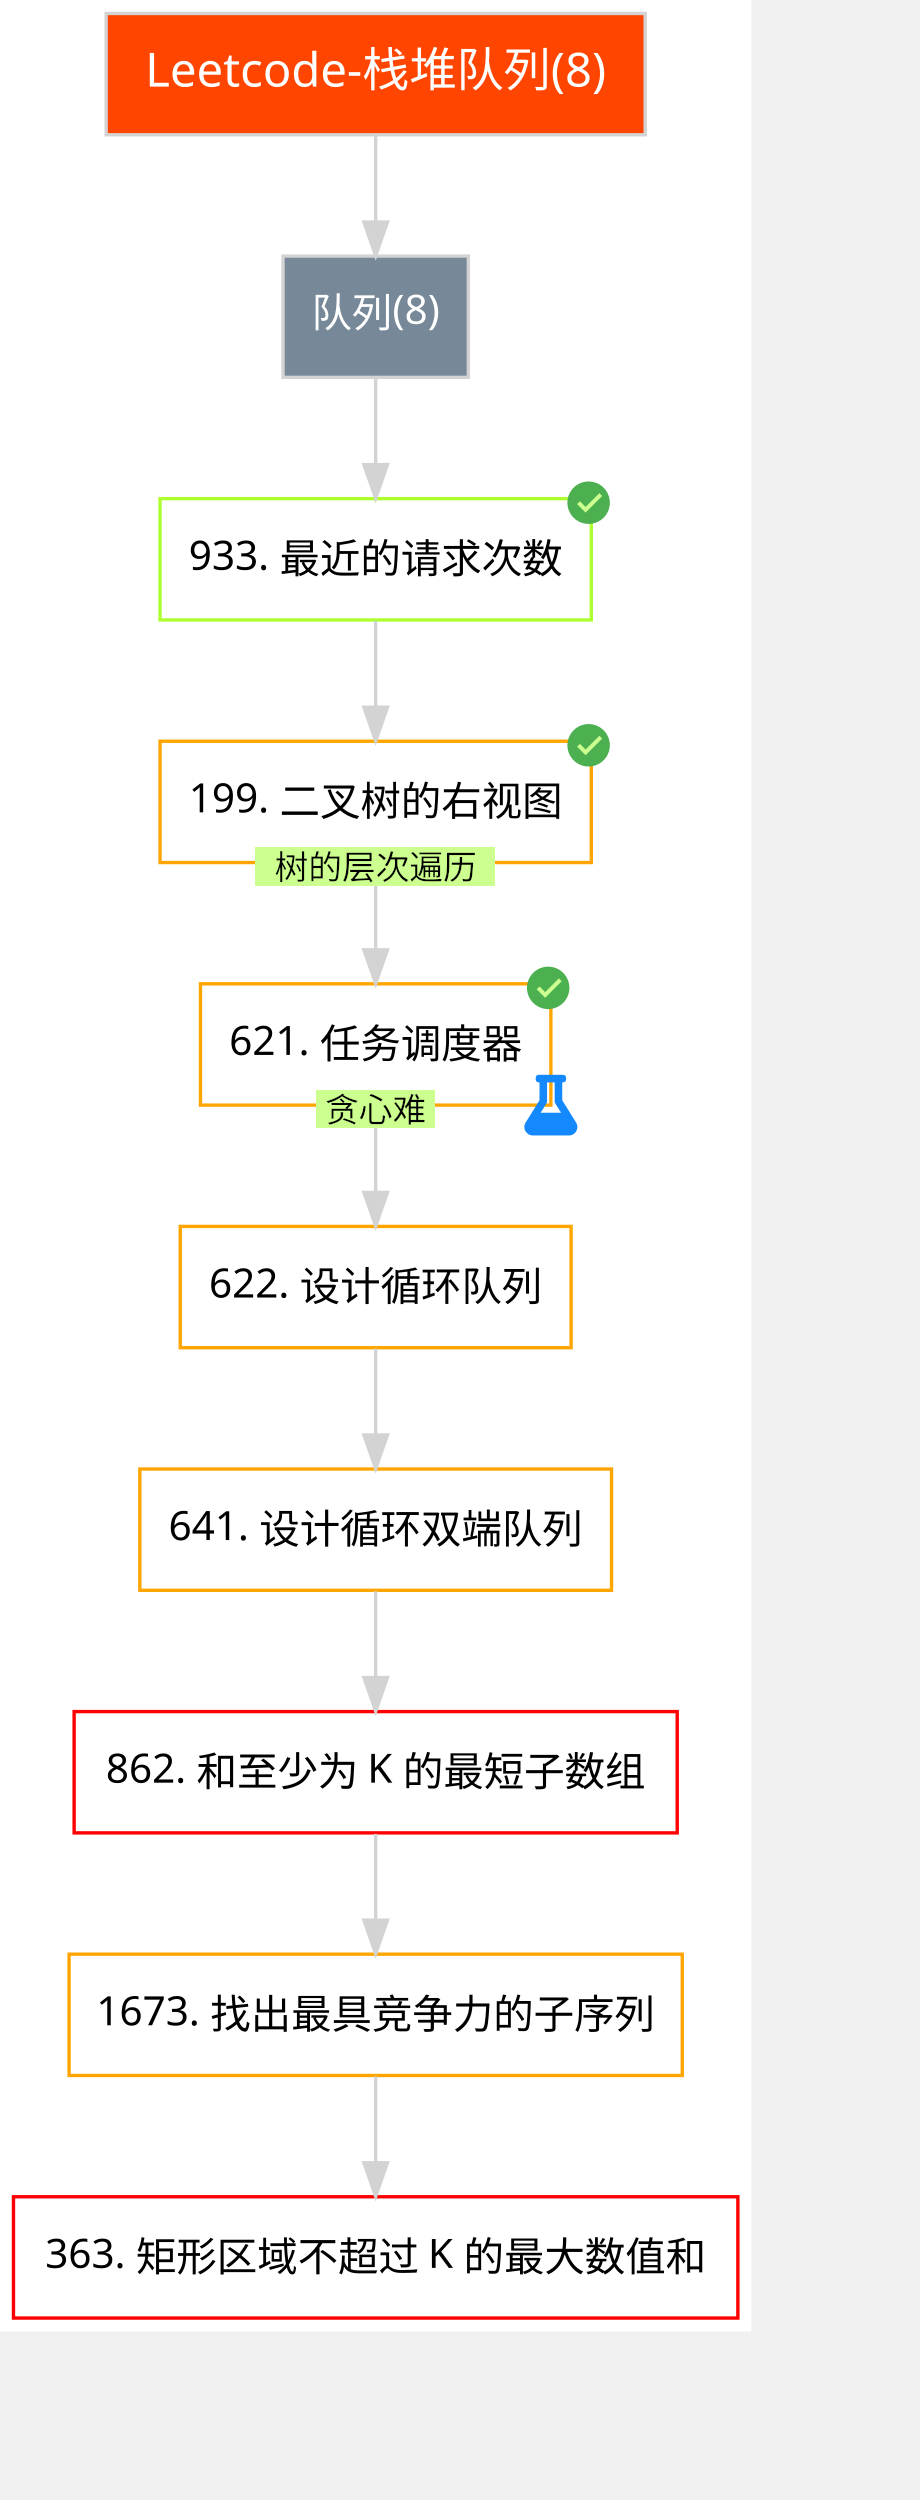
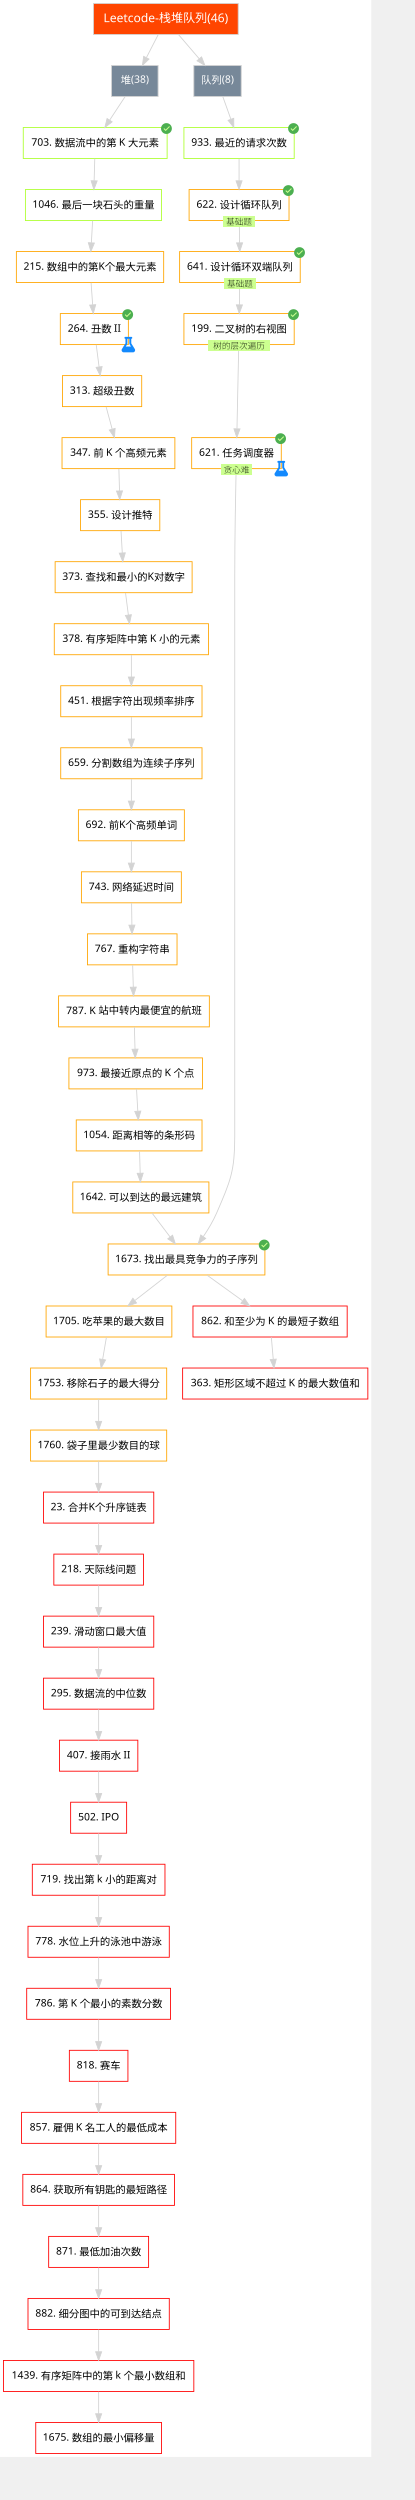
- <svg xmlns="http://www.w3.org/2000/svg" xmlns:xlink="http://www.w3.org/1999/xlink" height="742pt" viewBox="0.00 0.00 273.0 742.0" width="273pt">
-   <g class="graph" id="graph0" transform="scale(1 1) rotate(0) translate(4 688)">
-     <polygon fill="white" points="-4,4 -4,-688 219,-688 219,4 -4,4" stroke="transparent" />
+ <svg xmlns="http://www.w3.org/2000/svg" xmlns:xlink="http://www.w3.org/1999/xlink" height="2902pt" viewBox="0.00 0.00 481.0 2902.0" width="481pt">
+   <g class="graph" id="graph0" transform="scale(1 1) rotate(0) translate(4 2848)">
+     <polygon fill="white" points="-4,4 -4,-2848 427,-2848 427,4 -4,4" stroke="transparent" />
    <g class="node" id="node1">
      <g id="a_node1">
-         <a target="_parent" xlink:href="https://leetcode-cn.com/tag/" xlink:title="Leetcode-栈堆队列(8)">
-           <polygon fill="orangered" points="187.5,-684 27.5,-684 27.5,-648 187.5,-648 187.5,-684" stroke="lightgrey" />
-           <text fill="white" font-family="Microsoft YaHei" font-size="14.00" text-anchor="middle" x="107.5" y="-662.3">
-       Leetcode-栈堆队列(8)
+         <a target="_parent" xlink:href="https://leetcode-cn.com/tag/" xlink:title="Leetcode-栈堆队列(46)">
+           <polygon fill="orangered" points="272.5,-2844 104.5,-2844 104.5,-2808 272.5,-2808 272.5,-2844" stroke="lightgrey" />
+           <text fill="white" font-family="Microsoft YaHei" font-size="14.00" text-anchor="middle" x="188.5" y="-2822.3">
+       Leetcode-栈堆队列(46)
     </text>
        </a>
      </g>
    </g>
    <g class="node" id="node2">
-       <polygon fill="lightslategray" points="135,-612 80,-612 80,-576 135,-576 135,-612" stroke="lightgrey" />
-       <text fill="white" font-family="Microsoft YaHei" font-size="12.00" text-anchor="middle" x="107.5" y="-590.9">
+       <polygon fill="lightslategray" points="179.5,-2772 125.5,-2772 125.5,-2736 179.5,-2736 179.5,-2772" stroke="lightgrey" />
+       <text fill="white" font-family="Microsoft YaHei" font-size="12.00" text-anchor="middle" x="152.5" y="-2750.9">
+     堆(38)
+    </text>
+     </g>
+     <g class="edge" id="edge1">
+       <path d="M179.6,-2807.7C175.5,-2799.73 170.55,-2790.1 166.01,-2781.26" fill="none" stroke="lightgrey" />
+       <polygon fill="lightgrey" points="168.98,-2779.4 161.3,-2772.1 162.76,-2782.6 168.98,-2779.4" stroke="lightgrey" />
+     </g>
+     <g class="node" id="node41">
+       <polygon fill="lightslategray" points="276,-2772 221,-2772 221,-2736 276,-2736 276,-2772" stroke="lightgrey" />
+       <text fill="white" font-family="Microsoft YaHei" font-size="12.00" text-anchor="middle" x="248.5" y="-2750.9">
    队列(8)
   </text>
    </g>
-     <g class="edge" id="edge1">
-       <path d="M107.5,-647.7C107.5,-639.98 107.5,-630.71 107.5,-622.11" fill="none" stroke="lightgrey" />
-       <polygon fill="lightgrey" points="111,-622.1 107.5,-612.1 104,-622.1 111,-622.1" stroke="lightgrey" />
+     <g class="edge" id="edge40">
+       <path d="M203.33,-2807.7C210.52,-2799.3 219.3,-2789.07 227.19,-2779.86" fill="none" stroke="lightgrey" />
+       <polygon fill="lightgrey" points="229.99,-2781.97 233.84,-2772.1 224.67,-2777.42 229.99,-2781.97" stroke="lightgrey" />
    </g>
    <g class="node" id="node3">
      <g id="a_node3">
-         <a target="_parent" xlink:href="https://leetcode-cn.com/problems/number-of-recent-calls" xlink:title="933. 最近的请求次数">
-           <polygon fill="none" points="171.5,-540 43.5,-540 43.5,-504 171.5,-504 171.5,-540" stroke="greenyellow" />
-           <text font-family="Microsoft YaHei" font-size="12.00" text-anchor="middle" x="107.5" y="-518.9">
-       933. 最近的请求次数
-      </text>
-         </a>
-       </g>
-       <g transform="translate(163.5, -546.0) scale(0.3)">
+         <a target="_parent" xlink:href="https://leetcode-cn.com/problems/kth-largest-element-in-a-stream" xlink:title="703. 数据流中的第 K 大元素">
+           <polygon fill="none" points="190,-2700 23,-2700 23,-2664 190,-2664 190,-2700" stroke="greenyellow" />
+           <text font-family="Microsoft YaHei" font-size="12.00" text-anchor="middle" x="106.5" y="-2678.9">
+       703. 数据流中的第 K 大元素
+      </text>
+         </a>
+       </g>
+       <g transform="translate(182.0, -2706.0) scale(0.3)">
        <circle cx="24" cy="24" fill="#4caf50" r="21" />
        <polygon fill="#ccff90" points="34.6,14.6 21,28.2 15.4,22.6 12.6,25.4 21,33.8 37.4,17.4" />
      </g>
    </g>
    <g class="edge" id="edge2">
-       <path d="M107.5,-575.7C107.5,-567.98 107.5,-558.71 107.5,-550.11" fill="none" stroke="lightgrey" />
-       <polygon fill="lightgrey" points="111,-550.1 107.5,-540.1 104,-550.1 111,-550.1" stroke="lightgrey" />
+       <path d="M141.13,-2735.7C135.78,-2727.56 129.3,-2717.69 123.39,-2708.7" fill="none" stroke="lightgrey" />
+       <polygon fill="lightgrey" points="126.16,-2706.54 117.74,-2700.1 120.31,-2710.38 126.16,-2706.54" stroke="lightgrey" />
    </g>
    <g class="node" id="node4">
      <g id="a_node4">
-         <a target="_parent" xlink:href="https://leetcode-cn.com/problems/binary-tree-right-side-view" xlink:title="199. 二叉树的右视图">
-           <polygon fill="none" points="171.5,-468 43.5,-468 43.5,-432 171.5,-432 171.5,-468" stroke="orange" />
-           <text font-family="Microsoft YaHei" font-size="12.00" text-anchor="middle" x="107.5" y="-446.9">
-       199. 二叉树的右视图
-      </text>
-         </a>
-       </g>
-       <g transform="translate(163.5, -474.0) scale(0.3)">
+         <a target="_parent" xlink:href="https://leetcode-cn.com/problems/last-stone-weight" xlink:title="1046. 最后一块石头的重量">
+           <polygon fill="none" points="183.5,-2628 25.5,-2628 25.5,-2592 183.5,-2592 183.5,-2628" stroke="greenyellow" />
+           <text font-family="Microsoft YaHei" font-size="12.00" text-anchor="middle" x="104.5" y="-2606.9">
+       1046. 最后一块石头的重量
+      </text>
+         </a>
+       </g>
+     </g>
+     <g class="edge" id="edge3">
+       <path d="M106.01,-2663.7C105.79,-2655.98 105.52,-2646.71 105.27,-2638.11" fill="none" stroke="lightgrey" />
+       <polygon fill="lightgrey" points="108.77,-2638 104.99,-2628.1 101.78,-2638.2 108.77,-2638" stroke="lightgrey" />
+     </g>
+     <g class="node" id="node5">
+       <g id="a_node5">
+         <a target="_parent" xlink:href="https://leetcode-cn.com/problems/kth-largest-element-in-an-array" xlink:title="215. 数组中的第K个最大元素">
+           <polygon fill="none" points="186,-2556 15,-2556 15,-2520 186,-2520 186,-2556" stroke="orange" />
+           <text font-family="Microsoft YaHei" font-size="12.00" text-anchor="middle" x="100.5" y="-2534.9">
+       215. 数组中的第K个最大元素
+      </text>
+         </a>
+       </g>
+     </g>
+     <g class="edge" id="edge4">
+       <path d="M103.51,-2591.7C103.07,-2583.98 102.54,-2574.71 102.05,-2566.11" fill="none" stroke="lightgrey" />
+       <polygon fill="lightgrey" points="105.54,-2565.89 101.48,-2556.1 98.55,-2566.29 105.54,-2565.89" stroke="lightgrey" />
+     </g>
+     <g class="node" id="node6">
+       <g id="a_node6">
+         <a target="_parent" xlink:href="https://leetcode-cn.com/problems/ugly-number-ii" xlink:title="264. 丑数 II">
+           <polygon fill="none" points="145,-2484 66,-2484 66,-2448 145,-2448 145,-2484" stroke="orange" />
+           <text font-family="Microsoft YaHei" font-size="12.00" text-anchor="middle" x="105.5" y="-2462.9">
+       264. 丑数 II
+      </text>
+         </a>
+       </g>
+       <g transform="translate(137.0, -2490.0) scale(0.3)">
        <circle cx="24" cy="24" fill="#4caf50" r="21" />
        <polygon fill="#ccff90" points="34.6,14.6 21,28.2 15.4,22.6 12.6,25.4 21,33.8 37.4,17.4" />
      </g>
-     </g>
-     <g class="edge" id="edge3">
-       <path d="M107.5,-503.7C107.5,-495.98 107.5,-486.71 107.5,-478.11" fill="none" stroke="lightgrey" />
-       <polygon fill="lightgrey" points="111,-478.1 107.5,-468.1 104,-478.1 111,-478.1" stroke="lightgrey" />
-     </g>
-     <g class="node" id="node5">
-       <g id="a_node5">
-         <a target="_parent" xlink:href="https://leetcode-cn.com/problems/task-scheduler" xlink:title="621. 任务调度器">
-           <polygon fill="none" points="159.5,-396 55.5,-396 55.5,-360 159.5,-360 159.5,-396" stroke="orange" />
-           <text font-family="Microsoft YaHei" font-size="12.00" text-anchor="middle" x="107.5" y="-374.9">
-       621. 任务调度器
-      </text>
-         </a>
-       </g>
-       <g transform="translate(151.5, -402.0) scale(0.3)">
+       <g transform="translate(136.0, -2457.0)">
+         <symbol id="flask" viewBox="0 0 448 512">
+           <path d="M437.2 403.5L320 215V64h8c13.3 0 24-10.7 24-24V24c0-13.3-10.7-24-24-24H120c-13.3 0-24 10.7-24 24v16c0 13.3 10.7 24 24 24h8v151L10.8 403.5C-18.5 450.6 15.3 512 70.9 512h306.2c55.7 0 89.4-61.5 60.1-108.5zM137.9 320l48.2-77.6c3.7-5.2 5.8-11.6 5.8-18.4V64h64v160c0 6.9 2.2 13.2 5.8 18.4l48.2 77.6h-172z" fill="#1389fd" />
+         </symbol>
+         <a href="https://github.com/acm-clan/algorithm-stone/blob/main/user/leetcode/264.丑数-ii.md">
+           <use height="18" href="#flask" width="18" />
+         </a>
+       </g>
+     </g>
+     <g class="edge" id="edge5">
+       <path d="M101.74,-2519.7C102.29,-2511.98 102.95,-2502.71 103.56,-2494.11" fill="none" stroke="lightgrey" />
+       <polygon fill="lightgrey" points="107.06,-2494.33 104.28,-2484.1 100.07,-2493.83 107.06,-2494.33" stroke="lightgrey" />
+     </g>
+     <g class="node" id="node7">
+       <g id="a_node7">
+         <a target="_parent" xlink:href="https://leetcode-cn.com/problems/super-ugly-number" xlink:title="313. 超级丑数">
+           <polygon fill="none" points="160.5,-2412 68.5,-2412 68.5,-2376 160.5,-2376 160.5,-2412" stroke="orange" />
+           <text font-family="Microsoft YaHei" font-size="12.00" text-anchor="middle" x="114.5" y="-2390.9">
+       313. 超级丑数
+      </text>
+         </a>
+       </g>
+     </g>
+     <g class="edge" id="edge6">
+       <path d="M107.72,-2447.7C108.72,-2439.98 109.91,-2430.71 111.01,-2422.11" fill="none" stroke="lightgrey" />
+       <polygon fill="lightgrey" points="114.5,-2422.47 112.3,-2412.1 107.55,-2421.58 114.5,-2422.47" stroke="lightgrey" />
+     </g>
+     <g class="node" id="node8">
+       <g id="a_node8">
+         <a target="_parent" xlink:href="https://leetcode-cn.com/problems/top-k-frequent-elements" xlink:title="347. 前 K 个高频元素">
+           <polygon fill="none" points="199,-2340 68,-2340 68,-2304 199,-2304 199,-2340" stroke="orange" />
+           <text font-family="Microsoft YaHei" font-size="12.00" text-anchor="middle" x="133.5" y="-2318.9">
+       347. 前 K 个高频元素
+      </text>
+         </a>
+       </g>
+     </g>
+     <g class="edge" id="edge7">
+       <path d="M119.2,-2375.7C121.31,-2367.9 123.86,-2358.51 126.22,-2349.83" fill="none" stroke="lightgrey" />
+       <polygon fill="lightgrey" points="129.62,-2350.67 128.86,-2340.1 122.86,-2348.84 129.62,-2350.67" stroke="lightgrey" />
+     </g>
+     <g class="node" id="node9">
+       <g id="a_node9">
+         <a target="_parent" xlink:href="https://leetcode-cn.com/problems/design-twitter" xlink:title="355. 设计推特">
+           <polygon fill="none" points="181.5,-2268 89.5,-2268 89.5,-2232 181.5,-2232 181.5,-2268" stroke="orange" />
+           <text font-family="Microsoft YaHei" font-size="12.00" text-anchor="middle" x="135.5" y="-2246.9">
+       355. 设计推特
+      </text>
+         </a>
+       </g>
+     </g>
+     <g class="edge" id="edge8">
+       <path d="M133.99,-2303.7C134.21,-2295.98 134.48,-2286.71 134.73,-2278.11" fill="none" stroke="lightgrey" />
+       <polygon fill="lightgrey" points="138.22,-2278.2 135.01,-2268.1 131.23,-2278 138.22,-2278.2" stroke="lightgrey" />
+     </g>
+     <g class="node" id="node10">
+       <g id="a_node10">
+         <a target="_parent" xlink:href="https://leetcode-cn.com/problems/find-k-pairs-with-smallest-sums" xlink:title="373. 查找和最小的K对数字">
+           <polygon fill="none" points="219,-2196 60,-2196 60,-2160 219,-2160 219,-2196" stroke="orange" />
+           <text font-family="Microsoft YaHei" font-size="12.00" text-anchor="middle" x="139.5" y="-2174.9">
+       373. 查找和最小的K对数字
+      </text>
+         </a>
+       </g>
+     </g>
+     <g class="edge" id="edge9">
+       <path d="M136.49,-2231.7C136.93,-2223.98 137.46,-2214.71 137.95,-2206.11" fill="none" stroke="lightgrey" />
+       <polygon fill="lightgrey" points="141.45,-2206.29 138.52,-2196.1 134.46,-2205.89 141.45,-2206.29" stroke="lightgrey" />
+     </g>
+     <g class="node" id="node11">
+       <g id="a_node11">
+         <a target="_parent" xlink:href="https://leetcode-cn.com/problems/kth-smallest-element-in-a-sorted-matrix" xlink:title="378. 有序矩阵中第 K 小的元素">
+           <polygon fill="none" points="238,-2124 59,-2124 59,-2088 238,-2088 238,-2124" stroke="orange" />
+           <text font-family="Microsoft YaHei" font-size="12.00" text-anchor="middle" x="148.5" y="-2102.9">
+       378. 有序矩阵中第 K 小的元素
+      </text>
+         </a>
+       </g>
+     </g>
+     <g class="edge" id="edge10">
+       <path d="M141.72,-2159.7C142.72,-2151.98 143.91,-2142.71 145.01,-2134.11" fill="none" stroke="lightgrey" />
+       <polygon fill="lightgrey" points="148.5,-2134.47 146.3,-2124.1 141.55,-2133.58 148.5,-2134.47" stroke="lightgrey" />
+     </g>
+     <g class="node" id="node12">
+       <g id="a_node12">
+         <a target="_parent" xlink:href="https://leetcode-cn.com/problems/sort-characters-by-frequency" xlink:title="451. 根据字符出现频率排序">
+           <polygon fill="none" points="230.5,-2052 66.5,-2052 66.5,-2016 230.5,-2016 230.5,-2052" stroke="orange" />
+           <text font-family="Microsoft YaHei" font-size="12.00" text-anchor="middle" x="148.5" y="-2030.9">
+       451. 根据字符出现频率排序
+      </text>
+         </a>
+       </g>
+     </g>
+     <g class="edge" id="edge11">
+       <path d="M148.5,-2087.7C148.5,-2079.98 148.5,-2070.71 148.5,-2062.11" fill="none" stroke="lightgrey" />
+       <polygon fill="lightgrey" points="152,-2062.1 148.5,-2052.1 145,-2062.1 152,-2062.1" stroke="lightgrey" />
+     </g>
+     <g class="node" id="node13">
+       <g id="a_node13">
+         <a target="_parent" xlink:href="https://leetcode-cn.com/problems/split-array-into-consecutive-subsequences" xlink:title="659. 分割数组为连续子序列">
+           <polygon fill="none" points="230.5,-1980 66.5,-1980 66.5,-1944 230.5,-1944 230.5,-1980" stroke="orange" />
+           <text font-family="Microsoft YaHei" font-size="12.00" text-anchor="middle" x="148.5" y="-1958.9">
+       659. 分割数组为连续子序列
+      </text>
+         </a>
+       </g>
+     </g>
+     <g class="edge" id="edge12">
+       <path d="M148.5,-2015.7C148.5,-2007.98 148.5,-1998.71 148.5,-1990.11" fill="none" stroke="lightgrey" />
+       <polygon fill="lightgrey" points="152,-1990.1 148.5,-1980.1 145,-1990.1 152,-1990.1" stroke="lightgrey" />
+     </g>
+     <g class="node" id="node14">
+       <g id="a_node14">
+         <a target="_parent" xlink:href="https://leetcode-cn.com/problems/top-k-frequent-words" xlink:title="692. 前K个高频单词">
+           <polygon fill="none" points="210,-1908 87,-1908 87,-1872 210,-1872 210,-1908" stroke="orange" />
+           <text font-family="Microsoft YaHei" font-size="12.00" text-anchor="middle" x="148.5" y="-1886.9">
+       692. 前K个高频单词
+      </text>
+         </a>
+       </g>
+     </g>
+     <g class="edge" id="edge13">
+       <path d="M148.5,-1943.7C148.5,-1935.98 148.5,-1926.71 148.5,-1918.11" fill="none" stroke="lightgrey" />
+       <polygon fill="lightgrey" points="152,-1918.1 148.5,-1908.1 145,-1918.1 152,-1918.1" stroke="lightgrey" />
+     </g>
+     <g class="node" id="node15">
+       <g id="a_node15">
+         <a target="_parent" xlink:href="https://leetcode-cn.com/problems/network-delay-time" xlink:title="743. 网络延迟时间">
+           <polygon fill="none" points="206.5,-1836 90.5,-1836 90.5,-1800 206.5,-1800 206.5,-1836" stroke="orange" />
+           <text font-family="Microsoft YaHei" font-size="12.00" text-anchor="middle" x="148.5" y="-1814.9">
+       743. 网络延迟时间
+      </text>
+         </a>
+       </g>
+     </g>
+     <g class="edge" id="edge14">
+       <path d="M148.5,-1871.7C148.5,-1863.98 148.5,-1854.71 148.5,-1846.11" fill="none" stroke="lightgrey" />
+       <polygon fill="lightgrey" points="152,-1846.1 148.5,-1836.1 145,-1846.1 152,-1846.1" stroke="lightgrey" />
+     </g>
+     <g class="node" id="node16">
+       <g id="a_node16">
+         <a target="_parent" xlink:href="https://leetcode-cn.com/problems/reorganize-string" xlink:title="767. 重构字符串">
+           <polygon fill="none" points="201.5,-1764 97.5,-1764 97.5,-1728 201.5,-1728 201.5,-1764" stroke="orange" />
+           <text font-family="Microsoft YaHei" font-size="12.00" text-anchor="middle" x="149.5" y="-1742.9">
+       767. 重构字符串
+      </text>
+         </a>
+       </g>
+     </g>
+     <g class="edge" id="edge15">
+       <path d="M148.75,-1799.7C148.86,-1791.98 148.99,-1782.71 149.11,-1774.11" fill="none" stroke="lightgrey" />
+       <polygon fill="lightgrey" points="152.61,-1774.15 149.26,-1764.1 145.61,-1774.05 152.61,-1774.15" stroke="lightgrey" />
+     </g>
+     <g class="node" id="node17">
+       <g id="a_node17">
+         <a target="_parent" xlink:href="https://leetcode-cn.com/problems/cheapest-flights-within-k-stops" xlink:title="787. K 站中转内最便宜的航班">
+           <polygon fill="none" points="239,-1692 64,-1692 64,-1656 239,-1656 239,-1692" stroke="orange" />
+           <text font-family="Microsoft YaHei" font-size="12.00" text-anchor="middle" x="151.5" y="-1670.9">
+       787. K 站中转内最便宜的航班
+      </text>
+         </a>
+       </g>
+     </g>
+     <g class="edge" id="edge16">
+       <path d="M149.99,-1727.7C150.21,-1719.98 150.48,-1710.71 150.73,-1702.11" fill="none" stroke="lightgrey" />
+       <polygon fill="lightgrey" points="154.22,-1702.2 151.01,-1692.1 147.23,-1702 154.22,-1702.2" stroke="lightgrey" />
+     </g>
+     <g class="node" id="node18">
+       <g id="a_node18">
+         <a target="_parent" xlink:href="https://leetcode-cn.com/problems/k-closest-points-to-origin" xlink:title="973. 最接近原点的 K 个点">
+           <polygon fill="none" points="231,-1620 76,-1620 76,-1584 231,-1584 231,-1620" stroke="orange" />
+           <text font-family="Microsoft YaHei" font-size="12.00" text-anchor="middle" x="153.5" y="-1598.9">
+       973. 最接近原点的 K 个点
+      </text>
+         </a>
+       </g>
+     </g>
+     <g class="edge" id="edge17">
+       <path d="M151.99,-1655.7C152.21,-1647.98 152.48,-1638.71 152.73,-1630.11" fill="none" stroke="lightgrey" />
+       <polygon fill="lightgrey" points="156.22,-1630.2 153.01,-1620.1 149.23,-1630 156.22,-1630.2" stroke="lightgrey" />
+     </g>
+     <g class="node" id="node19">
+       <g id="a_node19">
+         <a target="_parent" xlink:href="https://leetcode-cn.com/problems/distant-barcodes" xlink:title="1054. 距离相等的条形码">
+           <polygon fill="none" points="230.5,-1548 84.5,-1548 84.5,-1512 230.5,-1512 230.5,-1548" stroke="orange" />
+           <text font-family="Microsoft YaHei" font-size="12.00" text-anchor="middle" x="157.5" y="-1526.9">
+       1054. 距离相等的条形码
+      </text>
+         </a>
+       </g>
+     </g>
+     <g class="edge" id="edge18">
+       <path d="M154.49,-1583.7C154.93,-1575.98 155.46,-1566.71 155.95,-1558.11" fill="none" stroke="lightgrey" />
+       <polygon fill="lightgrey" points="159.45,-1558.29 156.52,-1548.1 152.46,-1557.89 159.45,-1558.29" stroke="lightgrey" />
+     </g>
+     <g class="node" id="node20">
+       <g id="a_node20">
+         <a target="_parent" xlink:href="https://leetcode-cn.com/problems/furthest-building-you-can-reach" xlink:title="1642. 可以到达的最远建筑">
+           <polygon fill="none" points="238.5,-1476 80.5,-1476 80.5,-1440 238.5,-1440 238.5,-1476" stroke="orange" />
+           <text font-family="Microsoft YaHei" font-size="12.00" text-anchor="middle" x="159.5" y="-1454.9">
+       1642. 可以到达的最远建筑
+      </text>
+         </a>
+       </g>
+     </g>
+     <g class="edge" id="edge19">
+       <path d="M157.99,-1511.7C158.21,-1503.98 158.48,-1494.71 158.73,-1486.11" fill="none" stroke="lightgrey" />
+       <polygon fill="lightgrey" points="162.22,-1486.2 159.01,-1476.1 155.23,-1486 162.22,-1486.2" stroke="lightgrey" />
+     </g>
+     <g class="node" id="node21">
+       <g id="a_node21">
+         <a target="_parent" xlink:href="https://leetcode-cn.com/problems/find-the-most-competitive-subsequence" xlink:title="1673. 找出最具竞争力的子序列">
+           <polygon fill="none" points="303.5,-1404 121.5,-1404 121.5,-1368 303.5,-1368 303.5,-1404" stroke="orange" />
+           <text font-family="Microsoft YaHei" font-size="12.00" text-anchor="middle" x="212.5" y="-1382.9">
+       1673. 找出最具竞争力的子序列
+      </text>
+         </a>
+       </g>
+       <g transform="translate(295.5, -1410.0) scale(0.3)">
        <circle cx="24" cy="24" fill="#4caf50" r="21" />
        <polygon fill="#ccff90" points="34.6,14.6 21,28.2 15.4,22.6 12.6,25.4 21,33.8 37.4,17.4" />
      </g>
-       <g transform="translate(150.5, -369.0)">
+     </g>
+     <g class="edge" id="edge20">
+       <path d="M172.6,-1439.7C178.89,-1431.39 186.55,-1421.28 193.46,-1412.14" fill="none" stroke="lightgrey" />
+       <polygon fill="lightgrey" points="196.3,-1414.19 199.55,-1404.1 190.72,-1409.96 196.3,-1414.19" stroke="lightgrey" />
+     </g>
+     <g class="node" id="node22">
+       <g id="a_node22">
+         <a target="_parent" xlink:href="https://leetcode-cn.com/problems/maximum-number-of-eaten-apples" xlink:title="1705. 吃苹果的最大数目">
+           <polygon fill="none" points="195.5,-1332 49.5,-1332 49.5,-1296 195.5,-1296 195.5,-1332" stroke="orange" />
+           <text font-family="Microsoft YaHei" font-size="12.00" text-anchor="middle" x="122.5" y="-1310.9">
+       1705. 吃苹果的最大数目
+      </text>
+         </a>
+       </g>
+     </g>
+     <g class="edge" id="edge21">
+       <path d="M190.25,-1367.7C178.92,-1358.88 164.97,-1348.03 152.68,-1338.47" fill="none" stroke="lightgrey" />
+       <polygon fill="lightgrey" points="154.53,-1335.48 144.49,-1332.1 150.24,-1341.01 154.53,-1335.48" stroke="lightgrey" />
+     </g>
+     <g class="node" id="node47">
+       <g id="a_node47">
+         <a target="_parent" xlink:href="https://leetcode-cn.com/problems/shortest-subarray-with-sum-at-least-k" xlink:title="862. 和至少为 K 的最短子数组">
+           <polygon fill="none" points="399,-1332 220,-1332 220,-1296 399,-1296 399,-1332" stroke="red" />
+           <text font-family="Microsoft YaHei" font-size="12.00" text-anchor="middle" x="309.5" y="-1310.9">
+       862. 和至少为 K 的最短子数组
+      </text>
+         </a>
+       </g>
+     </g>
+     <g class="edge" id="edge47">
+       <path d="M236.48,-1367.7C248.81,-1358.8 264.02,-1347.82 277.35,-1338.2" fill="none" stroke="lightgrey" />
+       <polygon fill="lightgrey" points="279.74,-1340.79 285.8,-1332.1 275.64,-1335.12 279.74,-1340.79" stroke="lightgrey" />
+     </g>
+     <g class="node" id="node23">
+       <g id="a_node23">
+         <a target="_parent" xlink:href="https://leetcode-cn.com/problems/maximum-score-from-removing-stones" xlink:title="1753. 移除石子的最大得分">
+           <polygon fill="none" points="189.5,-1260 31.5,-1260 31.5,-1224 189.5,-1224 189.5,-1260" stroke="orange" />
+           <text font-family="Microsoft YaHei" font-size="12.00" text-anchor="middle" x="110.5" y="-1238.9">
+       1753. 移除石子的最大得分
+      </text>
+         </a>
+       </g>
+     </g>
+     <g class="edge" id="edge22">
+       <path d="M119.53,-1295.7C118.21,-1287.98 116.62,-1278.71 115.15,-1270.11" fill="none" stroke="lightgrey" />
+       <polygon fill="lightgrey" points="118.57,-1269.37 113.43,-1260.1 111.67,-1270.55 118.57,-1269.37" stroke="lightgrey" />
+     </g>
+     <g class="node" id="node24">
+       <g id="a_node24">
+         <a target="_parent" xlink:href="https://leetcode-cn.com/problems/minimum-limit-of-balls-in-a-bag" xlink:title="1760. 袋子里最少数目的球">
+           <polygon fill="none" points="189.5,-1188 31.5,-1188 31.5,-1152 189.5,-1152 189.5,-1188" stroke="orange" />
+           <text font-family="Microsoft YaHei" font-size="12.00" text-anchor="middle" x="110.5" y="-1166.9">
+       1760. 袋子里最少数目的球
+      </text>
+         </a>
+       </g>
+     </g>
+     <g class="edge" id="edge23">
+       <path d="M110.5,-1223.7C110.5,-1215.98 110.5,-1206.71 110.5,-1198.11" fill="none" stroke="lightgrey" />
+       <polygon fill="lightgrey" points="114,-1198.1 110.5,-1188.1 107,-1198.1 114,-1198.1" stroke="lightgrey" />
+     </g>
+     <g class="node" id="node25">
+       <g id="a_node25">
+         <a target="_parent" xlink:href="https://leetcode-cn.com/problems/merge-k-sorted-lists" xlink:title="23. 合并K个升序链表">
+           <polygon fill="none" points="174.5,-1116 46.5,-1116 46.5,-1080 174.5,-1080 174.5,-1116" stroke="red" />
+           <text font-family="Microsoft YaHei" font-size="12.00" text-anchor="middle" x="110.5" y="-1094.9">
+       23. 合并K个升序链表
+      </text>
+         </a>
+       </g>
+     </g>
+     <g class="edge" id="edge24">
+       <path d="M110.5,-1151.7C110.5,-1143.98 110.5,-1134.71 110.5,-1126.11" fill="none" stroke="lightgrey" />
+       <polygon fill="lightgrey" points="114,-1126.1 110.5,-1116.1 107,-1126.1 114,-1126.1" stroke="lightgrey" />
+     </g>
+     <g class="node" id="node26">
+       <g id="a_node26">
+         <a target="_parent" xlink:href="https://leetcode-cn.com/problems/the-skyline-problem" xlink:title="218. 天际线问题">
+           <polygon fill="none" points="162.5,-1044 58.5,-1044 58.5,-1008 162.5,-1008 162.5,-1044" stroke="red" />
+           <text font-family="Microsoft YaHei" font-size="12.00" text-anchor="middle" x="110.5" y="-1022.9">
+       218. 天际线问题
+      </text>
+         </a>
+       </g>
+     </g>
+     <g class="edge" id="edge25">
+       <path d="M110.5,-1079.7C110.5,-1071.98 110.5,-1062.71 110.5,-1054.11" fill="none" stroke="lightgrey" />
+       <polygon fill="lightgrey" points="114,-1054.1 110.5,-1044.1 107,-1054.1 114,-1054.1" stroke="lightgrey" />
+     </g>
+     <g class="node" id="node27">
+       <g id="a_node27">
+         <a target="_parent" xlink:href="https://leetcode-cn.com/problems/sliding-window-maximum" xlink:title="239. 滑动窗口最大值">
+           <polygon fill="none" points="174.5,-972 46.5,-972 46.5,-936 174.5,-936 174.5,-972" stroke="red" />
+           <text font-family="Microsoft YaHei" font-size="12.00" text-anchor="middle" x="110.5" y="-950.9">
+       239. 滑动窗口最大值
+      </text>
+         </a>
+       </g>
+     </g>
+     <g class="edge" id="edge26">
+       <path d="M110.5,-1007.7C110.5,-999.98 110.5,-990.71 110.5,-982.11" fill="none" stroke="lightgrey" />
+       <polygon fill="lightgrey" points="114,-982.1 110.5,-972.1 107,-982.1 114,-982.1" stroke="lightgrey" />
+     </g>
+     <g class="node" id="node28">
+       <g id="a_node28">
+         <a target="_parent" xlink:href="https://leetcode-cn.com/problems/find-median-from-data-stream" xlink:title="295. 数据流的中位数">
+           <polygon fill="none" points="174.5,-900 46.5,-900 46.5,-864 174.5,-864 174.5,-900" stroke="red" />
+           <text font-family="Microsoft YaHei" font-size="12.00" text-anchor="middle" x="110.5" y="-878.9">
+       295. 数据流的中位数
+      </text>
+         </a>
+       </g>
+     </g>
+     <g class="edge" id="edge27">
+       <path d="M110.5,-935.7C110.5,-927.98 110.5,-918.71 110.5,-910.11" fill="none" stroke="lightgrey" />
+       <polygon fill="lightgrey" points="114,-910.1 110.5,-900.1 107,-910.1 114,-910.1" stroke="lightgrey" />
+     </g>
+     <g class="node" id="node29">
+       <g id="a_node29">
+         <a target="_parent" xlink:href="https://leetcode-cn.com/problems/trapping-rain-water-ii" xlink:title="407. 接雨水 II">
+           <polygon fill="none" points="156,-828 65,-828 65,-792 156,-792 156,-828" stroke="red" />
+           <text font-family="Microsoft YaHei" font-size="12.00" text-anchor="middle" x="110.5" y="-806.9">
+       407. 接雨水 II
+      </text>
+         </a>
+       </g>
+     </g>
+     <g class="edge" id="edge28">
+       <path d="M110.5,-863.7C110.5,-855.98 110.5,-846.71 110.5,-838.11" fill="none" stroke="lightgrey" />
+       <polygon fill="lightgrey" points="114,-838.1 110.5,-828.1 107,-838.1 114,-838.1" stroke="lightgrey" />
+     </g>
+     <g class="node" id="node30">
+       <g id="a_node30">
+         <a target="_parent" xlink:href="https://leetcode-cn.com/problems/ipo" xlink:title="502. IPO">
+           <polygon fill="none" points="143,-756 78,-756 78,-720 143,-720 143,-756" stroke="red" />
+           <text font-family="Microsoft YaHei" font-size="12.00" text-anchor="middle" x="110.5" y="-734.9">
+       502. IPO
+      </text>
+         </a>
+       </g>
+     </g>
+     <g class="edge" id="edge29">
+       <path d="M110.5,-791.7C110.5,-783.98 110.5,-774.71 110.5,-766.11" fill="none" stroke="lightgrey" />
+       <polygon fill="lightgrey" points="114,-766.1 110.5,-756.1 107,-766.1 114,-766.1" stroke="lightgrey" />
+     </g>
+     <g class="node" id="node31">
+       <g id="a_node31">
+         <a target="_parent" xlink:href="https://leetcode-cn.com/problems/find-k-th-smallest-pair-distance" xlink:title="719. 找出第 k 小的距离对">
+           <polygon fill="none" points="187.5,-684 33.5,-684 33.5,-648 187.5,-648 187.5,-684" stroke="red" />
+           <text font-family="Microsoft YaHei" font-size="12.00" text-anchor="middle" x="110.5" y="-662.9">
+       719. 找出第 k 小的距离对
+      </text>
+         </a>
+       </g>
+     </g>
+     <g class="edge" id="edge30">
+       <path d="M110.5,-719.7C110.5,-711.98 110.5,-702.71 110.5,-694.11" fill="none" stroke="lightgrey" />
+       <polygon fill="lightgrey" points="114,-694.1 110.5,-684.1 107,-694.1 114,-694.1" stroke="lightgrey" />
+     </g>
+     <g class="node" id="node32">
+       <g id="a_node32">
+         <a target="_parent" xlink:href="https://leetcode-cn.com/problems/swim-in-rising-water" xlink:title="778. 水位上升的泳池中游泳">
+           <polygon fill="none" points="192.5,-612 28.5,-612 28.5,-576 192.5,-576 192.5,-612" stroke="red" />
+           <text font-family="Microsoft YaHei" font-size="12.00" text-anchor="middle" x="110.5" y="-590.9">
+       778. 水位上升的泳池中游泳
+      </text>
+         </a>
+       </g>
+     </g>
+     <g class="edge" id="edge31">
+       <path d="M110.5,-647.7C110.5,-639.98 110.5,-630.71 110.5,-622.11" fill="none" stroke="lightgrey" />
+       <polygon fill="lightgrey" points="114,-622.1 110.5,-612.1 107,-622.1 114,-622.1" stroke="lightgrey" />
+     </g>
+     <g class="node" id="node33">
+       <g id="a_node33">
+         <a target="_parent" xlink:href="https://leetcode-cn.com/problems/k-th-smallest-prime-fraction" xlink:title="786. 第 K 个最小的素数分数">
+           <polygon fill="none" points="194,-540 27,-540 27,-504 194,-504 194,-540" stroke="red" />
+           <text font-family="Microsoft YaHei" font-size="12.00" text-anchor="middle" x="110.5" y="-518.9">
+       786. 第 K 个最小的素数分数
+      </text>
+         </a>
+       </g>
+     </g>
+     <g class="edge" id="edge32">
+       <path d="M110.5,-575.7C110.5,-567.98 110.5,-558.71 110.5,-550.11" fill="none" stroke="lightgrey" />
+       <polygon fill="lightgrey" points="114,-550.1 110.5,-540.1 107,-550.1 114,-550.1" stroke="lightgrey" />
+     </g>
+     <g class="node" id="node34">
+       <g id="a_node34">
+         <a target="_parent" xlink:href="https://leetcode-cn.com/problems/race-car" xlink:title="818. 赛车">
+           <polygon fill="none" points="144.5,-468 76.5,-468 76.5,-432 144.5,-432 144.5,-468" stroke="red" />
+           <text font-family="Microsoft YaHei" font-size="12.00" text-anchor="middle" x="110.5" y="-446.9">
+       818. 赛车
+      </text>
+         </a>
+       </g>
+     </g>
+     <g class="edge" id="edge33">
+       <path d="M110.5,-503.7C110.5,-495.98 110.5,-486.71 110.5,-478.11" fill="none" stroke="lightgrey" />
+       <polygon fill="lightgrey" points="114,-478.1 110.5,-468.1 107,-478.1 114,-478.1" stroke="lightgrey" />
+     </g>
+     <g class="node" id="node35">
+       <g id="a_node35">
+         <a target="_parent" xlink:href="https://leetcode-cn.com/problems/minimum-cost-to-hire-k-workers" xlink:title="857. 雇佣 K 名工人的最低成本">
+           <polygon fill="none" points="200,-396 21,-396 21,-360 200,-360 200,-396" stroke="red" />
+           <text font-family="Microsoft YaHei" font-size="12.00" text-anchor="middle" x="110.5" y="-374.9">
+       857. 雇佣 K 名工人的最低成本
+      </text>
+         </a>
+       </g>
+     </g>
+     <g class="edge" id="edge34">
+       <path d="M110.5,-431.7C110.5,-423.98 110.5,-414.71 110.5,-406.11" fill="none" stroke="lightgrey" />
+       <polygon fill="lightgrey" points="114,-406.1 110.5,-396.1 107,-406.1 114,-406.1" stroke="lightgrey" />
+     </g>
+     <g class="node" id="node36">
+       <g id="a_node36">
+         <a target="_parent" xlink:href="https://leetcode-cn.com/problems/shortest-path-to-get-all-keys" xlink:title="864. 获取所有钥匙的最短路径">
+           <polygon fill="none" points="198.5,-324 22.5,-324 22.5,-288 198.5,-288 198.5,-324" stroke="red" />
+           <text font-family="Microsoft YaHei" font-size="12.00" text-anchor="middle" x="110.5" y="-302.9">
+       864. 获取所有钥匙的最短路径
+      </text>
+         </a>
+       </g>
+     </g>
+     <g class="edge" id="edge35">
+       <path d="M110.5,-359.7C110.5,-351.98 110.5,-342.71 110.5,-334.11" fill="none" stroke="lightgrey" />
+       <polygon fill="lightgrey" points="114,-334.1 110.5,-324.1 107,-334.1 114,-334.1" stroke="lightgrey" />
+     </g>
+     <g class="node" id="node37">
+       <g id="a_node37">
+         <a target="_parent" xlink:href="https://leetcode-cn.com/problems/minimum-number-of-refueling-stops" xlink:title="871. 最低加油次数">
+           <polygon fill="none" points="168.5,-252 52.5,-252 52.5,-216 168.5,-216 168.5,-252" stroke="red" />
+           <text font-family="Microsoft YaHei" font-size="12.00" text-anchor="middle" x="110.5" y="-230.9">
+       871. 最低加油次数
+      </text>
+         </a>
+       </g>
+     </g>
+     <g class="edge" id="edge36">
+       <path d="M110.5,-287.7C110.5,-279.98 110.5,-270.71 110.5,-262.11" fill="none" stroke="lightgrey" />
+       <polygon fill="lightgrey" points="114,-262.1 110.5,-252.1 107,-262.1 114,-262.1" stroke="lightgrey" />
+     </g>
+     <g class="node" id="node38">
+       <g id="a_node38">
+         <a target="_parent" xlink:href="https://leetcode-cn.com/problems/reachable-nodes-in-subdivided-graph" xlink:title="882. 细分图中的可到达结点">
+           <polygon fill="none" points="192.5,-180 28.5,-180 28.5,-144 192.5,-144 192.5,-180" stroke="red" />
+           <text font-family="Microsoft YaHei" font-size="12.00" text-anchor="middle" x="110.5" y="-158.9">
+       882. 细分图中的可到达结点
+      </text>
+         </a>
+       </g>
+     </g>
+     <g class="edge" id="edge37">
+       <path d="M110.5,-215.7C110.5,-207.98 110.5,-198.71 110.5,-190.11" fill="none" stroke="lightgrey" />
+       <polygon fill="lightgrey" points="114,-190.1 110.5,-180.1 107,-190.1 114,-190.1" stroke="lightgrey" />
+     </g>
+     <g class="node" id="node39">
+       <g id="a_node39">
+         <a target="_parent" xlink:href="https://leetcode-cn.com/problems/find-the-kth-smallest-sum-of-a-matrix-with-sorted-rows" xlink:title="1439. 有序矩阵中的第 k 个最小数组和">
+           <polygon fill="none" points="221,-108 0,-108 0,-72 221,-72 221,-108" stroke="red" />
+           <text font-family="Microsoft YaHei" font-size="12.00" text-anchor="middle" x="110.5" y="-86.9">
+       1439. 有序矩阵中的第 k 个最小数组和
+      </text>
+         </a>
+       </g>
+     </g>
+     <g class="edge" id="edge38">
+       <path d="M110.5,-143.7C110.5,-135.98 110.5,-126.71 110.5,-118.11" fill="none" stroke="lightgrey" />
+       <polygon fill="lightgrey" points="114,-118.1 110.5,-108.1 107,-118.1 114,-118.1" stroke="lightgrey" />
+     </g>
+     <g class="node" id="node40">
+       <g id="a_node40">
+         <a target="_parent" xlink:href="https://leetcode-cn.com/problems/minimize-deviation-in-array" xlink:title="1675. 数组的最小偏移量">
+           <polygon fill="none" points="183.5,-36 37.5,-36 37.5,0 183.5,0 183.5,-36" stroke="red" />
+           <text font-family="Microsoft YaHei" font-size="12.00" text-anchor="middle" x="110.5" y="-14.9">
+       1675. 数组的最小偏移量
+      </text>
+         </a>
+       </g>
+     </g>
+     <g class="edge" id="edge39">
+       <path d="M110.5,-71.7C110.5,-63.98 110.5,-54.71 110.5,-46.11" fill="none" stroke="lightgrey" />
+       <polygon fill="lightgrey" points="114,-46.1 110.5,-36.1 107,-46.1 114,-46.1" stroke="lightgrey" />
+     </g>
+     <g class="node" id="node42">
+       <g id="a_node42">
+         <a target="_parent" xlink:href="https://leetcode-cn.com/problems/number-of-recent-calls" xlink:title="933. 最近的请求次数">
+           <polygon fill="none" points="337.5,-2700 209.5,-2700 209.5,-2664 337.5,-2664 337.5,-2700" stroke="greenyellow" />
+           <text font-family="Microsoft YaHei" font-size="12.00" text-anchor="middle" x="273.5" y="-2678.9">
+       933. 最近的请求次数
+      </text>
+         </a>
+       </g>
+       <g transform="translate(329.5, -2706.0) scale(0.3)">
+         <circle cx="24" cy="24" fill="#4caf50" r="21" />
+         <polygon fill="#ccff90" points="34.6,14.6 21,28.2 15.4,22.6 12.6,25.4 21,33.8 37.4,17.4" />
+       </g>
+     </g>
+     <g class="edge" id="edge41">
+       <path d="M254.68,-2735.7C257.5,-2727.81 260.89,-2718.3 264.02,-2709.55" fill="none" stroke="lightgrey" />
+       <polygon fill="lightgrey" points="267.32,-2710.7 267.39,-2700.1 260.73,-2708.34 267.32,-2710.7" stroke="lightgrey" />
+     </g>
+     <g class="node" id="node43">
+       <g id="a_node43">
+         <a target="_parent" xlink:href="https://leetcode-cn.com/problems/design-circular-queue" xlink:title="622. 设计循环队列">
+           <polygon fill="none" points="331.5,-2628 215.5,-2628 215.5,-2592 331.5,-2592 331.5,-2628" stroke="orange" />
+           <text font-family="Microsoft YaHei" font-size="12.00" text-anchor="middle" x="273.5" y="-2606.9">
+       622. 设计循环队列
+      </text>
+         </a>
+       </g>
+       <g transform="translate(323.5, -2634.0) scale(0.3)">
+         <circle cx="24" cy="24" fill="#4caf50" r="21" />
+         <polygon fill="#ccff90" points="34.6,14.6 21,28.2 15.4,22.6 12.6,25.4 21,33.8 37.4,17.4" />
+       </g>
+     </g>
+     <g class="edge" id="edge42">
+       <path d="M273.5,-2663.7C273.5,-2655.98 273.5,-2646.71 273.5,-2638.11" fill="none" stroke="lightgrey" />
+       <polygon fill="lightgrey" points="277,-2638.1 273.5,-2628.1 270,-2638.1 277,-2638.1" stroke="lightgrey" />
+     </g>
+     <g class="node" id="node44">
+       <g id="a_node44">
+         <a target="_parent" xlink:href="https://leetcode-cn.com/problems/design-circular-deque" xlink:title="641. 设计循环双端队列">
+           <polygon fill="none" points="344.5,-2556 204.5,-2556 204.5,-2520 344.5,-2520 344.5,-2556" stroke="orange" />
+           <text font-family="Microsoft YaHei" font-size="12.00" text-anchor="middle" x="274.5" y="-2534.9">
+       641. 设计循环双端队列
+      </text>
+         </a>
+       </g>
+       <g transform="translate(336.5, -2562.0) scale(0.3)">
+         <circle cx="24" cy="24" fill="#4caf50" r="21" />
+         <polygon fill="#ccff90" points="34.6,14.6 21,28.2 15.4,22.6 12.6,25.4 21,33.8 37.4,17.4" />
+       </g>
+     </g>
+     <g class="edge" id="edge43">
+       <path d="M273.75,-2591.7C273.86,-2583.98 273.99,-2574.71 274.11,-2566.11" fill="none" stroke="lightgrey" />
+       <polygon fill="lightgrey" points="277.61,-2566.15 274.26,-2556.1 270.61,-2566.05 277.61,-2566.15" stroke="lightgrey" />
+     </g>
+     <g class="node" id="node45">
+       <g id="a_node45">
+         <a target="_parent" xlink:href="https://leetcode-cn.com/problems/binary-tree-right-side-view" xlink:title="199. 二叉树的右视图">
+           <polygon fill="none" points="337.5,-2484 209.5,-2484 209.5,-2448 337.5,-2448 337.5,-2484" stroke="orange" />
+           <text font-family="Microsoft YaHei" font-size="12.00" text-anchor="middle" x="273.5" y="-2462.9">
+       199. 二叉树的右视图
+      </text>
+         </a>
+       </g>
+       <g transform="translate(329.5, -2490.0) scale(0.3)">
+         <circle cx="24" cy="24" fill="#4caf50" r="21" />
+         <polygon fill="#ccff90" points="34.6,14.6 21,28.2 15.4,22.6 12.6,25.4 21,33.8 37.4,17.4" />
+       </g>
+     </g>
+     <g class="edge" id="edge44">
+       <path d="M274.25,-2519.7C274.14,-2511.98 274.01,-2502.71 273.89,-2494.11" fill="none" stroke="lightgrey" />
+       <polygon fill="lightgrey" points="277.39,-2494.05 273.74,-2484.1 270.39,-2494.15 277.39,-2494.05" stroke="lightgrey" />
+     </g>
+     <g class="node" id="node46">
+       <g id="a_node46">
+         <a target="_parent" xlink:href="https://leetcode-cn.com/problems/task-scheduler" xlink:title="621. 任务调度器">
+           <polygon fill="none" points="322.5,-2340 218.5,-2340 218.5,-2304 322.5,-2304 322.5,-2340" stroke="orange" />
+           <text font-family="Microsoft YaHei" font-size="12.00" text-anchor="middle" x="270.5" y="-2318.9">
+       621. 任务调度器
+      </text>
+         </a>
+       </g>
+       <g transform="translate(314.5, -2346.0) scale(0.3)">
+         <circle cx="24" cy="24" fill="#4caf50" r="21" />
+         <polygon fill="#ccff90" points="34.6,14.6 21,28.2 15.4,22.6 12.6,25.4 21,33.8 37.4,17.4" />
+       </g>
+       <g transform="translate(313.5, -2313.0)">
        <symbol id="flask" viewBox="0 0 448 512">
          <path d="M437.2 403.5L320 215V64h8c13.3 0 24-10.7 24-24V24c0-13.3-10.7-24-24-24H120c-13.3 0-24 10.7-24 24v16c0 13.3 10.7 24 24 24h8v151L10.8 403.5C-18.5 450.6 15.3 512 70.9 512h306.2c55.7 0 89.4-61.5 60.1-108.5zM137.9 320l48.2-77.6c3.7-5.2 5.8-11.6 5.8-18.4V64h64v160c0 6.9 2.2 13.2 5.8 18.4l48.2 77.6h-172z" fill="#1389fd" />
        </symbol>
        <a href="https://github.com/acm-clan/algorithm-stone/blob/main/user/leetcode/621.任务调度器.md">
          <use height="18" href="#flask" width="18" />
        </a>
      </g>
    </g>
-     <g class="edge" id="edge4">
-       <path d="M107.5,-431.7C107.5,-423.98 107.5,-414.71 107.5,-406.11" fill="none" stroke="lightgrey" />
-       <polygon fill="lightgrey" points="111,-406.1 107.5,-396.1 104,-406.1 111,-406.1" stroke="lightgrey" />
-     </g>
-     <g class="node" id="node6">
-       <g id="a_node6">
-         <a target="_parent" xlink:href="https://leetcode-cn.com/problems/design-circular-queue" xlink:title="622. 设计循环队列">
-           <polygon fill="none" points="165.5,-324 49.5,-324 49.5,-288 165.5,-288 165.5,-324" stroke="orange" />
-           <text font-family="Microsoft YaHei" font-size="12.00" text-anchor="middle" x="107.5" y="-302.9">
-       622. 设计循环队列
-      </text>
-         </a>
-       </g>
-     </g>
-     <g class="edge" id="edge5">
-       <path d="M107.5,-359.7C107.5,-351.98 107.5,-342.71 107.5,-334.11" fill="none" stroke="lightgrey" />
-       <polygon fill="lightgrey" points="111,-334.1 107.5,-324.1 104,-334.1 111,-334.1" stroke="lightgrey" />
-     </g>
-     <g class="node" id="node7">
-       <g id="a_node7">
-         <a target="_parent" xlink:href="https://leetcode-cn.com/problems/design-circular-deque" xlink:title="641. 设计循环双端队列">
-           <polygon fill="none" points="177.5,-252 37.5,-252 37.5,-216 177.5,-216 177.5,-252" stroke="orange" />
-           <text font-family="Microsoft YaHei" font-size="12.00" text-anchor="middle" x="107.5" y="-230.9">
-       641. 设计循环双端队列
-      </text>
-         </a>
-       </g>
-     </g>
-     <g class="edge" id="edge6">
-       <path d="M107.5,-287.7C107.5,-279.98 107.5,-270.71 107.5,-262.11" fill="none" stroke="lightgrey" />
-       <polygon fill="lightgrey" points="111,-262.1 107.5,-252.1 104,-262.1 111,-262.1" stroke="lightgrey" />
-     </g>
-     <g class="node" id="node8">
-       <g id="a_node8">
-         <a target="_parent" xlink:href="https://leetcode-cn.com/problems/shortest-subarray-with-sum-at-least-k" xlink:title="862. 和至少为 K 的最短子数组">
-           <polygon fill="none" points="197,-180 18,-180 18,-144 197,-144 197,-180" stroke="red" />
-           <text font-family="Microsoft YaHei" font-size="12.00" text-anchor="middle" x="107.5" y="-158.9">
-       862. 和至少为 K 的最短子数组
-      </text>
-         </a>
-       </g>
-     </g>
-     <g class="edge" id="edge7">
-       <path d="M107.5,-215.7C107.5,-207.98 107.5,-198.71 107.5,-190.11" fill="none" stroke="lightgrey" />
-       <polygon fill="lightgrey" points="111,-190.1 107.5,-180.1 104,-190.1 111,-190.1" stroke="lightgrey" />
-     </g>
-     <g class="node" id="node9">
-       <g id="a_node9">
-         <a target="_parent" xlink:href="https://leetcode-cn.com/problems/find-the-most-competitive-subsequence" xlink:title="1673. 找出最具竞争力的子序列">
-           <polygon fill="none" points="198.5,-108 16.5,-108 16.5,-72 198.5,-72 198.5,-108" stroke="orange" />
-           <text font-family="Microsoft YaHei" font-size="12.00" text-anchor="middle" x="107.5" y="-86.9">
-       1673. 找出最具竞争力的子序列
-      </text>
-         </a>
-       </g>
-     </g>
-     <g class="edge" id="edge8">
-       <path d="M107.5,-143.7C107.5,-135.98 107.5,-126.71 107.5,-118.11" fill="none" stroke="lightgrey" />
-       <polygon fill="lightgrey" points="111,-118.1 107.5,-108.1 104,-118.1 111,-118.1" stroke="lightgrey" />
-     </g>
-     <g class="node" id="node10">
-       <g id="a_node10">
+     <g class="edge" id="edge45">
+       <path d="M273.14,-2447.87C272.63,-2423.67 271.69,-2379.21 271.08,-2350.39" fill="none" stroke="lightgrey" />
+       <polygon fill="lightgrey" points="274.57,-2350.11 270.86,-2340.19 267.58,-2350.26 274.57,-2350.11" stroke="lightgrey" />
+     </g>
+     <g class="edge" id="edge46">
+       <path d="M270.1,-2303.95C269.52,-2277.29 268.5,-2224.12 268.5,-2179 268.5,-2179 268.5,-2179 268.5,-1529 268.5,-1488.36 263.61,-1477.31 247.5,-1440 243.41,-1430.53 237.64,-1420.91 231.96,-1412.51" fill="none" stroke="lightgrey" />
+       <polygon fill="lightgrey" points="234.77,-1410.42 226.15,-1404.25 229.04,-1414.45 234.77,-1410.42" stroke="lightgrey" />
+     </g>
+     <g class="node" id="node48">
+       <g id="a_node48">
        <a target="_parent" xlink:href="https://leetcode-cn.com/problems/max-sum-of-rectangle-no-larger-than-k" xlink:title="363. 矩形区域不超过 K 的最大数值和">
-           <polygon fill="none" points="215,-36 0,-36 0,0 215,0 215,-36" stroke="red" />
-           <text font-family="Microsoft YaHei" font-size="12.00" text-anchor="middle" x="107.5" y="-14.9">
+           <polygon fill="none" points="423,-1260 208,-1260 208,-1224 423,-1224 423,-1260" stroke="red" />
+           <text font-family="Microsoft YaHei" font-size="12.00" text-anchor="middle" x="315.5" y="-1238.9">
      363. 矩形区域不超过 K 的最大数值和
     </text>
        </a>
      </g>
    </g>
-     <g class="edge" id="edge9">
-       <path d="M107.5,-71.7C107.5,-63.98 107.5,-54.71 107.5,-46.11" fill="none" stroke="lightgrey" />
-       <polygon fill="lightgrey" points="111,-46.1 107.5,-36.1 104,-46.1 111,-46.1" stroke="lightgrey" />
+     <g class="edge" id="edge48">
+       <path d="M310.98,-1295.7C311.64,-1287.98 312.44,-1278.71 313.18,-1270.11" fill="none" stroke="lightgrey" />
+       <polygon fill="lightgrey" points="316.67,-1270.37 314.03,-1260.1 309.69,-1269.77 316.67,-1270.37" stroke="lightgrey" />
    </g>
    <g class="key">
      <defs>
        <filter height="1.2" id="solid" width="1.2" x="-0.1" y="-0.1">
          <feFlood flood-color="#ccff90" result="bg" />
          <feMerge>
            <feMergeNode in="bg" />
            <feMergeNode in="SourceGraphic" />
          </feMerge>
        </filter>
      </defs>
-       <text filter="url(#solid)" font-family="Microsoft YaHei" font-size="10.00" text-anchor="middle" x="107.5" y="-427.0">
-     树的层次遍历
+       <text filter="url(#solid)" font-family="Microsoft YaHei" font-size="10.00" text-anchor="middle" x="273.5" y="-2587.0">
+     基础题
   </text>
    </g>
    <g class="key">
      <defs>
        <filter height="1.2" id="solid" width="1.2" x="-0.1" y="-0.1">
          <feFlood flood-color="#ccff90" result="bg" />
          <feMerge>
            <feMergeNode in="bg" />
            <feMergeNode in="SourceGraphic" />
          </feMerge>
        </filter>
      </defs>
-       <text filter="url(#solid)" font-family="Microsoft YaHei" font-size="10.00" text-anchor="middle" x="107.5" y="-355.0">
+       <text filter="url(#solid)" font-family="Microsoft YaHei" font-size="10.00" text-anchor="middle" x="274.5" y="-2515.0">
+     基础题
+    </text>
+     </g>
+     <g class="key">
+       <defs>
+         <filter height="1.2" id="solid" width="1.2" x="-0.1" y="-0.1">
+           <feFlood flood-color="#ccff90" result="bg" />
+           <feMerge>
+             <feMergeNode in="bg" />
+             <feMergeNode in="SourceGraphic" />
+           </feMerge>
+         </filter>
+       </defs>
+       <text filter="url(#solid)" font-family="Microsoft YaHei" font-size="10.00" text-anchor="middle" x="273.5" y="-2443.0">
+     树的层次遍历
+    </text>
+     </g>
+     <g class="key">
+       <defs>
+         <filter height="1.2" id="solid" width="1.2" x="-0.1" y="-0.1">
+           <feFlood flood-color="#ccff90" result="bg" />
+           <feMerge>
+             <feMergeNode in="bg" />
+             <feMergeNode in="SourceGraphic" />
+           </feMerge>
+         </filter>
+       </defs>
+       <text filter="url(#solid)" font-family="Microsoft YaHei" font-size="10.00" text-anchor="middle" x="270.5" y="-2299.0">
    贪心难
   </text>
    </g>
  </g>
</svg>
